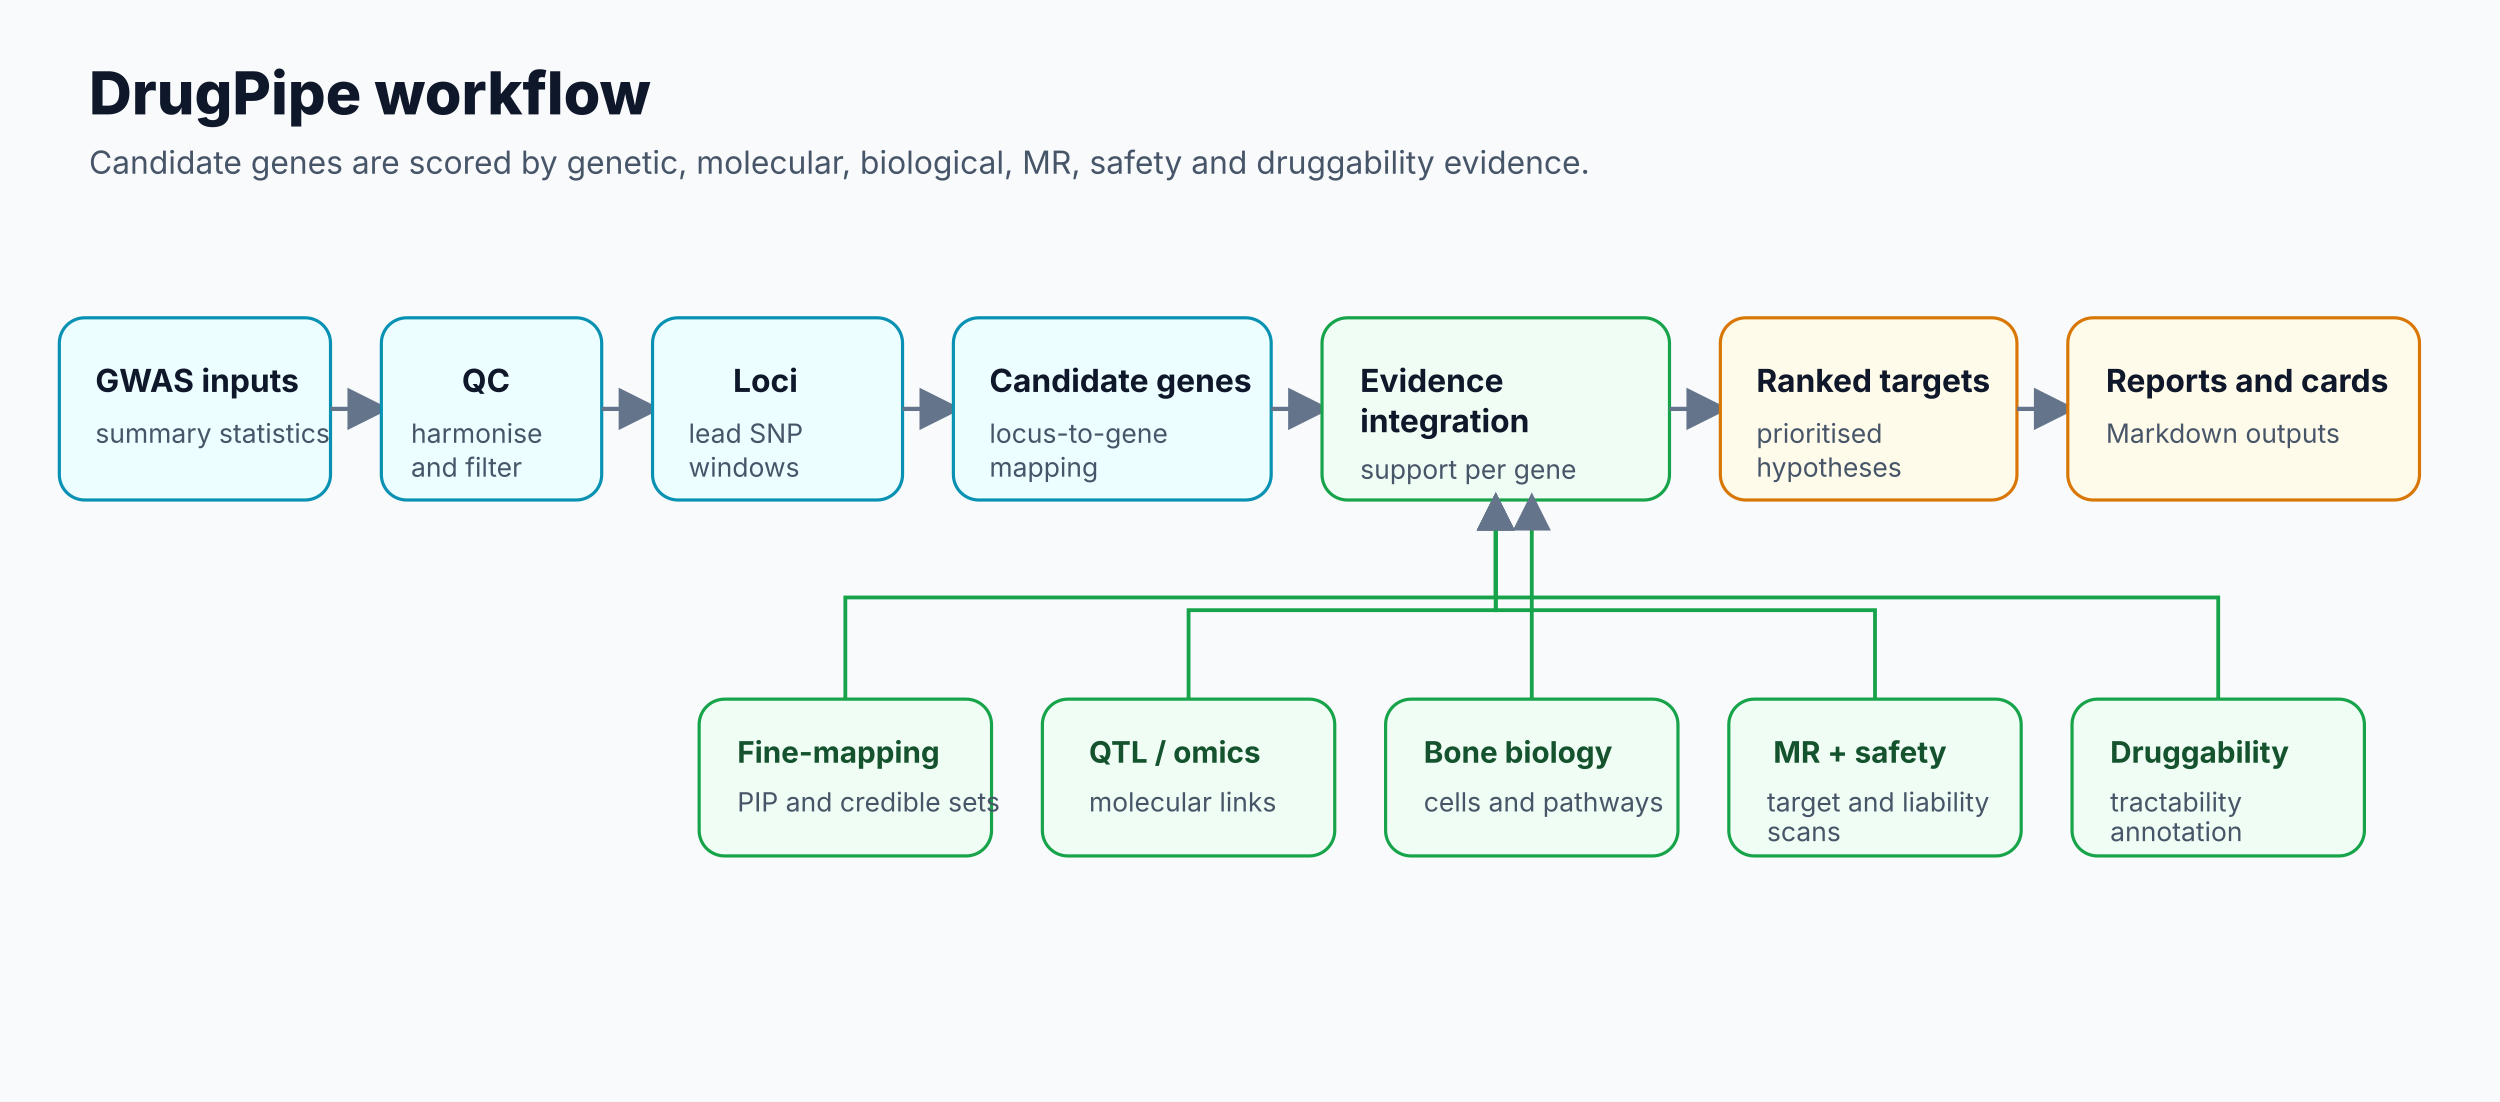
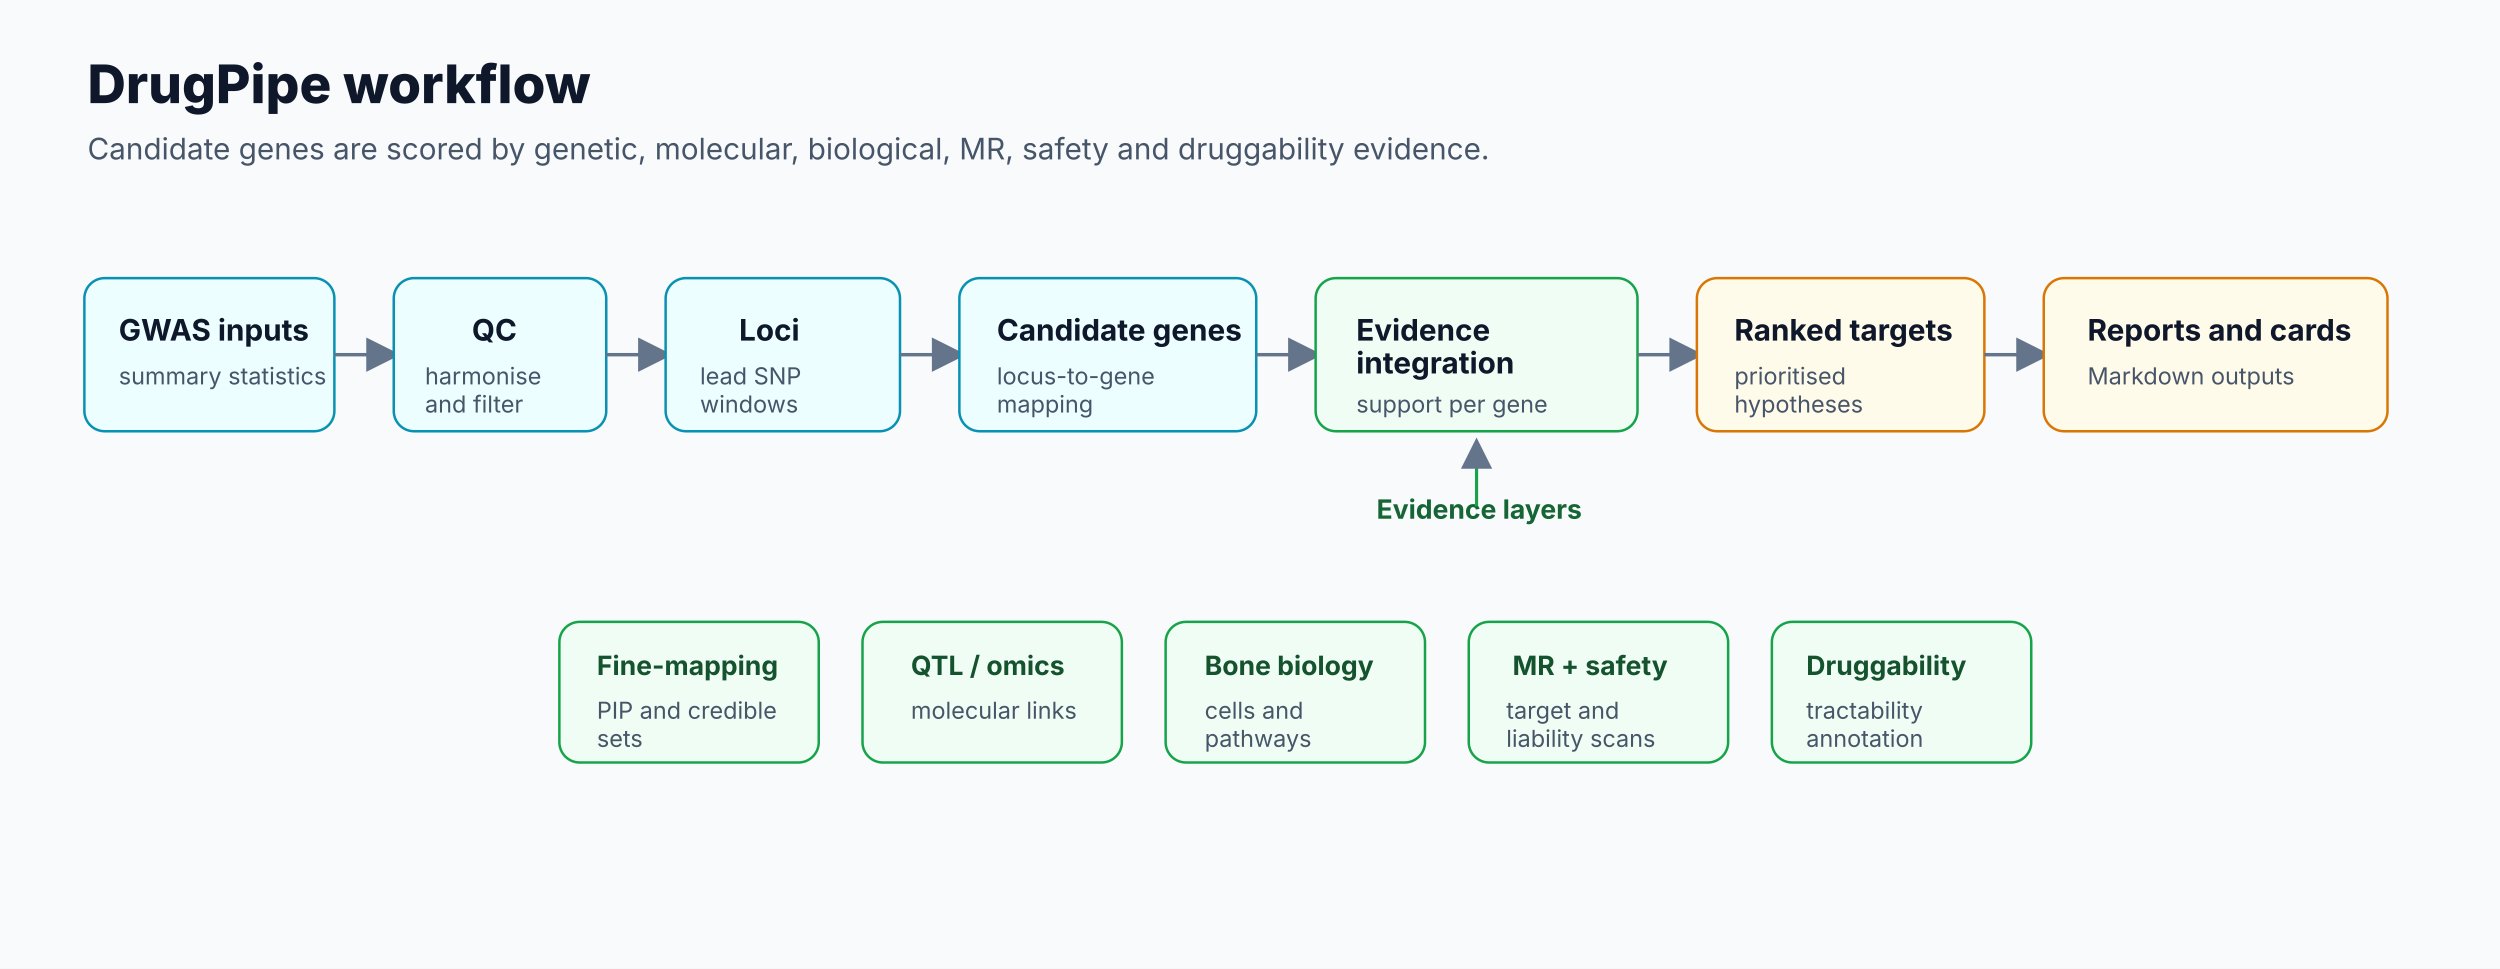
- <svg xmlns="http://www.w3.org/2000/svg" width="1180" height="520" viewBox="0 0 1180 520" role="img" aria-labelledby="title desc">
+ <svg xmlns="http://www.w3.org/2000/svg" width="1600" height="620" viewBox="0 0 1600 620" role="img" aria-labelledby="title desc">
  <defs>
    <marker id="arrow" markerWidth="10" markerHeight="10" refX="8" refY="5" orient="auto">
      <path d="M0 0 L10 5 L0 10 Z" fill="#64748b" />
    </marker>
    <style>
-       .box { fill: #ffffff; stroke: #cbd5e1; stroke-width: 1.5; }
+       .box { fill: #ffffff; stroke: #cbd5e1; stroke-width: 1.6; }
      .primary { fill: #ecfeff; stroke: #0891b2; }
      .evidence { fill: #f0fdf4; stroke: #16a34a; }
      .output { fill: #fffbeb; stroke: #d97706; }
-       .label { font: 700 15px Inter, Arial, sans-serif; fill: #0f172a; }
-       .sub { font: 12.5px Inter, Arial, sans-serif; fill: #475569; }
-       .evidence-label { font: 700 14px Inter, Arial, sans-serif; fill: #14532d; }
-       .line { stroke: #64748b; stroke-width: 2; fill: none; marker-end: url(#arrow); }
-       .up { stroke: #16a34a; stroke-width: 1.8; fill: none; marker-end: url(#arrow); }
+       .label { font: 700 19px Inter, Arial, sans-serif; fill: #0f172a; }
+       .sub { font: 15px Inter, Arial, sans-serif; fill: #475569; }
+       .evidence-title { font: 700 17px Inter, Arial, sans-serif; fill: #14532d; }
+       .caption { font: 700 17px Inter, Arial, sans-serif; fill: #166534; }
+       .line { stroke: #64748b; stroke-width: 2.2; fill: none; marker-end: url(#arrow); }
+       .hint { stroke: #16a34a; stroke-width: 2; fill: none; marker-end: url(#arrow); }
    </style>
  </defs>
-   <rect width="1180" height="520" fill="#f8fafc" />
-   <text x="42" y="54" font-family="Inter, Arial, sans-serif" font-size="28" font-weight="800" fill="#0f172a">DrugPipe workflow</text>
-   <text x="42" y="82" font-family="Inter, Arial, sans-serif" font-size="15" fill="#475569">Candidate genes are scored by genetic, molecular, biological, MR, safety and druggability evidence.</text>
-   <g transform="translate(28 150)">
-     <rect class="box primary" x="0" y="0" width="128" height="86" rx="12" />
-     <text class="label" x="17" y="35">GWAS inputs</text>
-     <text class="sub" x="17" y="59">summary statistics</text>
+   <rect width="1600" height="620" fill="#f8fafc" />
+   <text x="56" y="66" font-family="Inter, Arial, sans-serif" font-size="34" font-weight="800" fill="#0f172a">DrugPipe workflow</text>
+   <text x="56" y="102" font-family="Inter, Arial, sans-serif" font-size="19" fill="#475569">Candidate genes are scored by genetic, molecular, biological, MR, safety and druggability evidence.</text>
+   <g transform="translate(54 178)">
+     <rect class="box primary" x="0" y="0" width="160" height="98" rx="13" />
+     <text class="label" x="22" y="40">GWAS inputs</text>
+     <text class="sub" x="22" y="68">summary statistics</text>
  </g>
-   <path class="line" d="M156 193 H180" />
-   <g transform="translate(180 150)">
-     <rect class="box primary" x="0" y="0" width="104" height="86" rx="12" />
-     <text class="label" x="38" y="35">QC</text>
-     <text class="sub" x="14" y="59">harmonise</text>
-     <text class="sub" x="14" y="75">and filter</text>
+   <path class="line" d="M214 227 H252" />
+   <g transform="translate(252 178)">
+     <rect class="box primary" x="0" y="0" width="136" height="98" rx="13" />
+     <text class="label" x="50" y="40">QC</text>
+     <text class="sub" x="20" y="68">harmonise</text>
+     <text class="sub" x="20" y="86">and filter</text>
  </g>
-   <path class="line" d="M284 193 H308" />
-   <g transform="translate(308 150)">
-     <rect class="box primary" x="0" y="0" width="118" height="86" rx="12" />
-     <text class="label" x="38" y="35">Loci</text>
-     <text class="sub" x="17" y="59">lead SNP</text>
-     <text class="sub" x="17" y="75">windows</text>
+   <path class="line" d="M388 227 H426" />
+   <g transform="translate(426 178)">
+     <rect class="box primary" x="0" y="0" width="150" height="98" rx="13" />
+     <text class="label" x="47" y="40">Loci</text>
+     <text class="sub" x="22" y="68">lead SNP</text>
+     <text class="sub" x="22" y="86">windows</text>
  </g>
-   <path class="line" d="M426 193 H450" />
-   <g transform="translate(450 150)">
-     <rect class="box primary" x="0" y="0" width="150" height="86" rx="12" />
-     <text class="label" x="17" y="35">Candidate genes</text>
-     <text class="sub" x="17" y="59">locus-to-gene</text>
-     <text class="sub" x="17" y="75">mapping</text>
+   <path class="line" d="M576 227 H614" />
+   <g transform="translate(614 178)">
+     <rect class="box primary" x="0" y="0" width="190" height="98" rx="13" />
+     <text class="label" x="24" y="40">Candidate genes</text>
+     <text class="sub" x="24" y="68">locus-to-gene</text>
+     <text class="sub" x="24" y="86">mapping</text>
  </g>
-   <path class="line" d="M600 193 H624" />
-   <g transform="translate(624 150)">
-     <rect class="box evidence" x="0" y="0" width="164" height="86" rx="12" />
-     <text class="label" x="18" y="35">Evidence</text>
-     <text class="label" x="18" y="54">integration</text>
-     <text class="sub" x="18" y="76">support per gene</text>
+   <path class="line" d="M804 227 H842" />
+   <g transform="translate(842 178)">
+     <rect class="box evidence" x="0" y="0" width="206" height="98" rx="13" />
+     <text class="label" x="26" y="40">Evidence</text>
+     <text class="label" x="26" y="61">integration</text>
+     <text class="sub" x="26" y="86">support per gene</text>
  </g>
-   <path class="line" d="M788 193 H812" />
-   <g transform="translate(812 150)">
-     <rect class="box output" x="0" y="0" width="140" height="86" rx="12" />
-     <text class="label" x="17" y="35">Ranked targets</text>
-     <text class="sub" x="17" y="59">prioritised</text>
-     <text class="sub" x="17" y="75">hypotheses</text>
+   <path class="line" d="M1048 227 H1086" />
+   <g transform="translate(1086 178)">
+     <rect class="box output" x="0" y="0" width="184" height="98" rx="13" />
+     <text class="label" x="24" y="40">Ranked targets</text>
+     <text class="sub" x="24" y="68">prioritised</text>
+     <text class="sub" x="24" y="86">hypotheses</text>
  </g>
-   <path class="line" d="M952 193 H976" />
-   <g transform="translate(976 150)">
-     <rect class="box output" x="0" y="0" width="166" height="86" rx="12" />
-     <text class="label" x="18" y="35">Reports and cards</text>
-     <text class="sub" x="18" y="59">Markdown outputs</text>
+   <path class="line" d="M1270 227 H1308" />
+   <g transform="translate(1308 178)">
+     <rect class="box output" x="0" y="0" width="220" height="98" rx="13" />
+     <text class="label" x="28" y="40">Reports and cards</text>
+     <text class="sub" x="28" y="68">Markdown outputs</text>
  </g>
-   <g transform="translate(330 330)">
-     <rect class="box evidence" x="0" y="0" width="138" height="74" rx="12" />
-     <text class="evidence-label" x="18" y="30">Fine-mapping</text>
-     <text class="sub" x="18" y="53">PIP and credible sets</text>
+   <text class="caption" x="881" y="332">Evidence layers</text>
+   <path class="hint" d="M945 324 V284" />
+   <g transform="translate(358 398)">
+     <rect class="box evidence" x="0" y="0" width="166" height="90" rx="13" />
+     <text class="evidence-title" x="24" y="34">Fine-mapping</text>
+     <text class="sub" x="24" y="62">PIP and credible</text>
+     <text class="sub" x="24" y="80">sets</text>
  </g>
-   <g transform="translate(492 330)">
-     <rect class="box evidence" x="0" y="0" width="138" height="74" rx="12" />
-     <text class="evidence-label" x="22" y="30">QTL / omics</text>
-     <text class="sub" x="22" y="53">molecular links</text>
+   <g transform="translate(552 398)">
+     <rect class="box evidence" x="0" y="0" width="166" height="90" rx="13" />
+     <text class="evidence-title" x="31" y="34">QTL / omics</text>
+     <text class="sub" x="31" y="62">molecular links</text>
  </g>
-   <g transform="translate(654 330)">
-     <rect class="box evidence" x="0" y="0" width="138" height="74" rx="12" />
-     <text class="evidence-label" x="18" y="30">Bone biology</text>
-     <text class="sub" x="18" y="53">cells and pathways</text>
+   <g transform="translate(746 398)">
+     <rect class="box evidence" x="0" y="0" width="166" height="90" rx="13" />
+     <text class="evidence-title" x="25" y="34">Bone biology</text>
+     <text class="sub" x="25" y="62">cells and</text>
+     <text class="sub" x="25" y="80">pathways</text>
  </g>
-   <g transform="translate(816 330)">
-     <rect class="box evidence" x="0" y="0" width="138" height="74" rx="12" />
-     <text class="evidence-label" x="21" y="30">MR + safety</text>
-     <text class="sub" x="18" y="53">target and liability</text>
-     <text class="sub" x="18" y="67">scans</text>
+   <g transform="translate(940 398)">
+     <rect class="box evidence" x="0" y="0" width="166" height="90" rx="13" />
+     <text class="evidence-title" x="28" y="34">MR + safety</text>
+     <text class="sub" x="24" y="62">target and</text>
+     <text class="sub" x="24" y="80">liability scans</text>
  </g>
-   <g transform="translate(978 330)">
-     <rect class="box evidence" x="0" y="0" width="138" height="74" rx="12" />
-     <text class="evidence-label" x="18" y="30">Druggability</text>
-     <text class="sub" x="18" y="53">tractability</text>
-     <text class="sub" x="18" y="67">annotation</text>
+   <g transform="translate(1134 398)">
+     <rect class="box evidence" x="0" y="0" width="166" height="90" rx="13" />
+     <text class="evidence-title" x="22" y="34">Druggability</text>
+     <text class="sub" x="22" y="62">tractability</text>
+     <text class="sub" x="22" y="80">annotation</text>
  </g>
-   <path class="up" d="M399 330 V282 H706 V236" />
-   <path class="up" d="M561 330 V288 H706 V236" />
-   <path class="up" d="M723 330 V236" />
-   <path class="up" d="M885 330 V288 H706 V236" />
-   <path class="up" d="M1047 330 V282 H706 V236" />
</svg>
